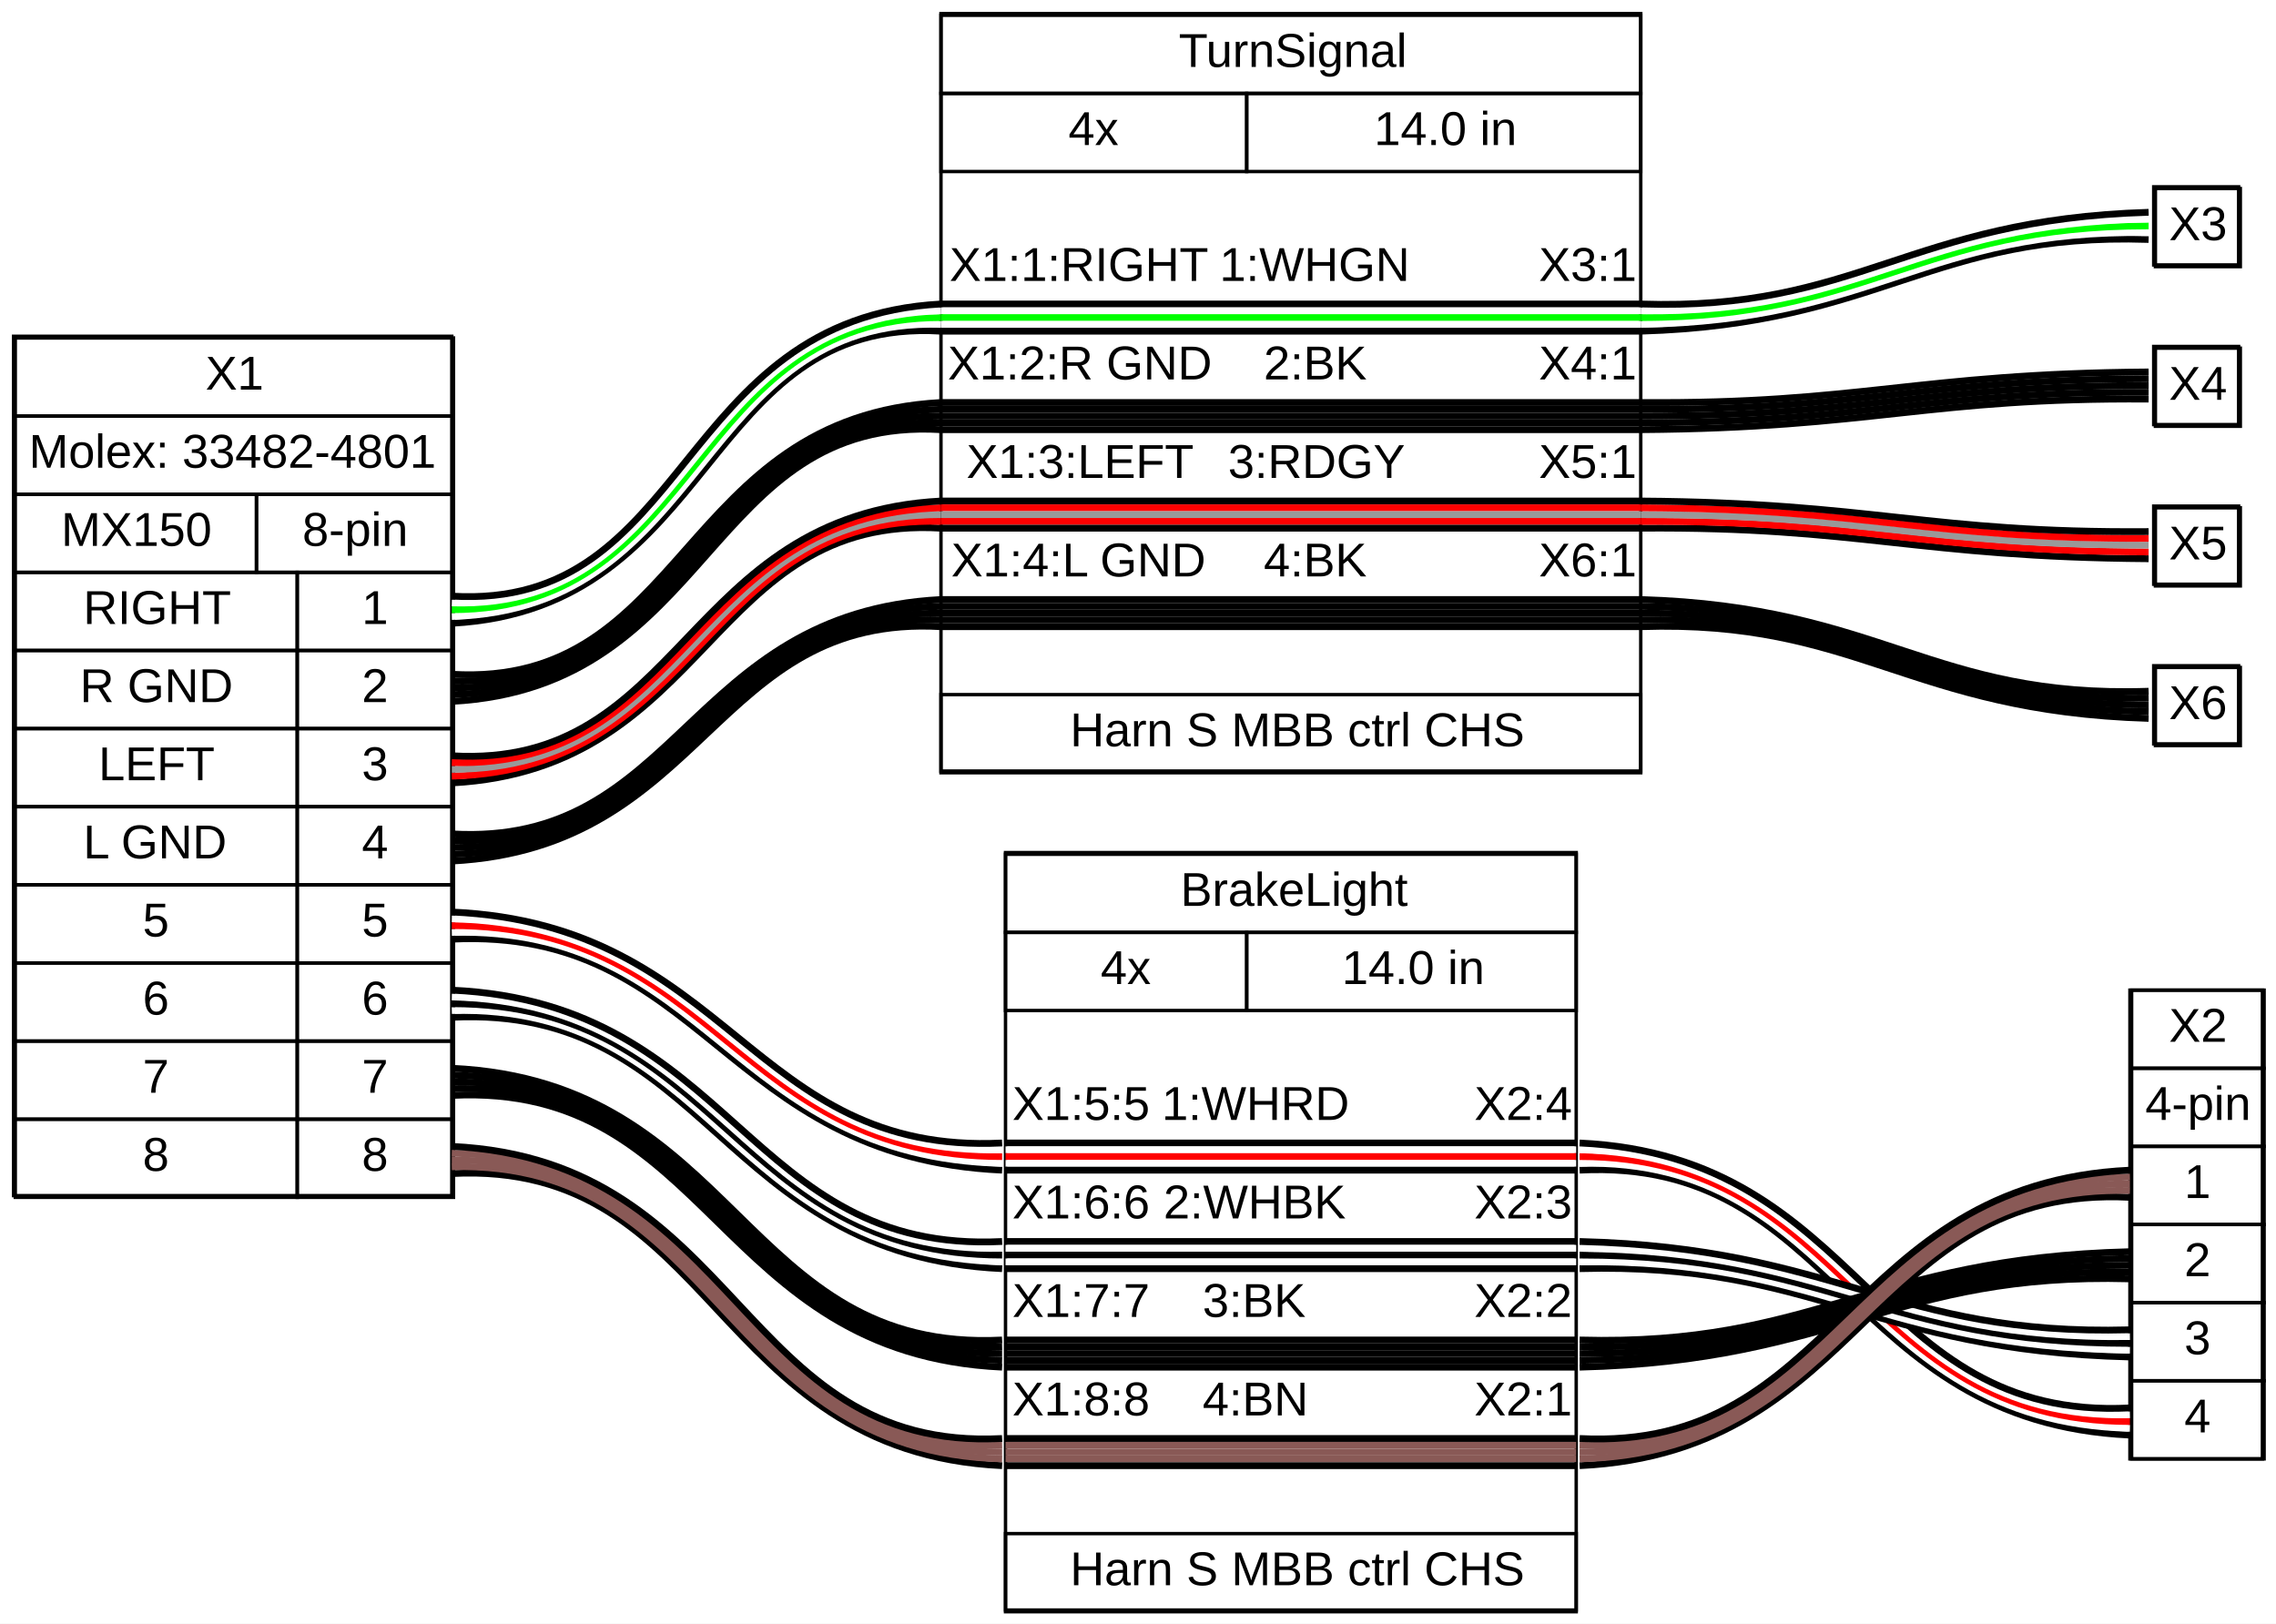
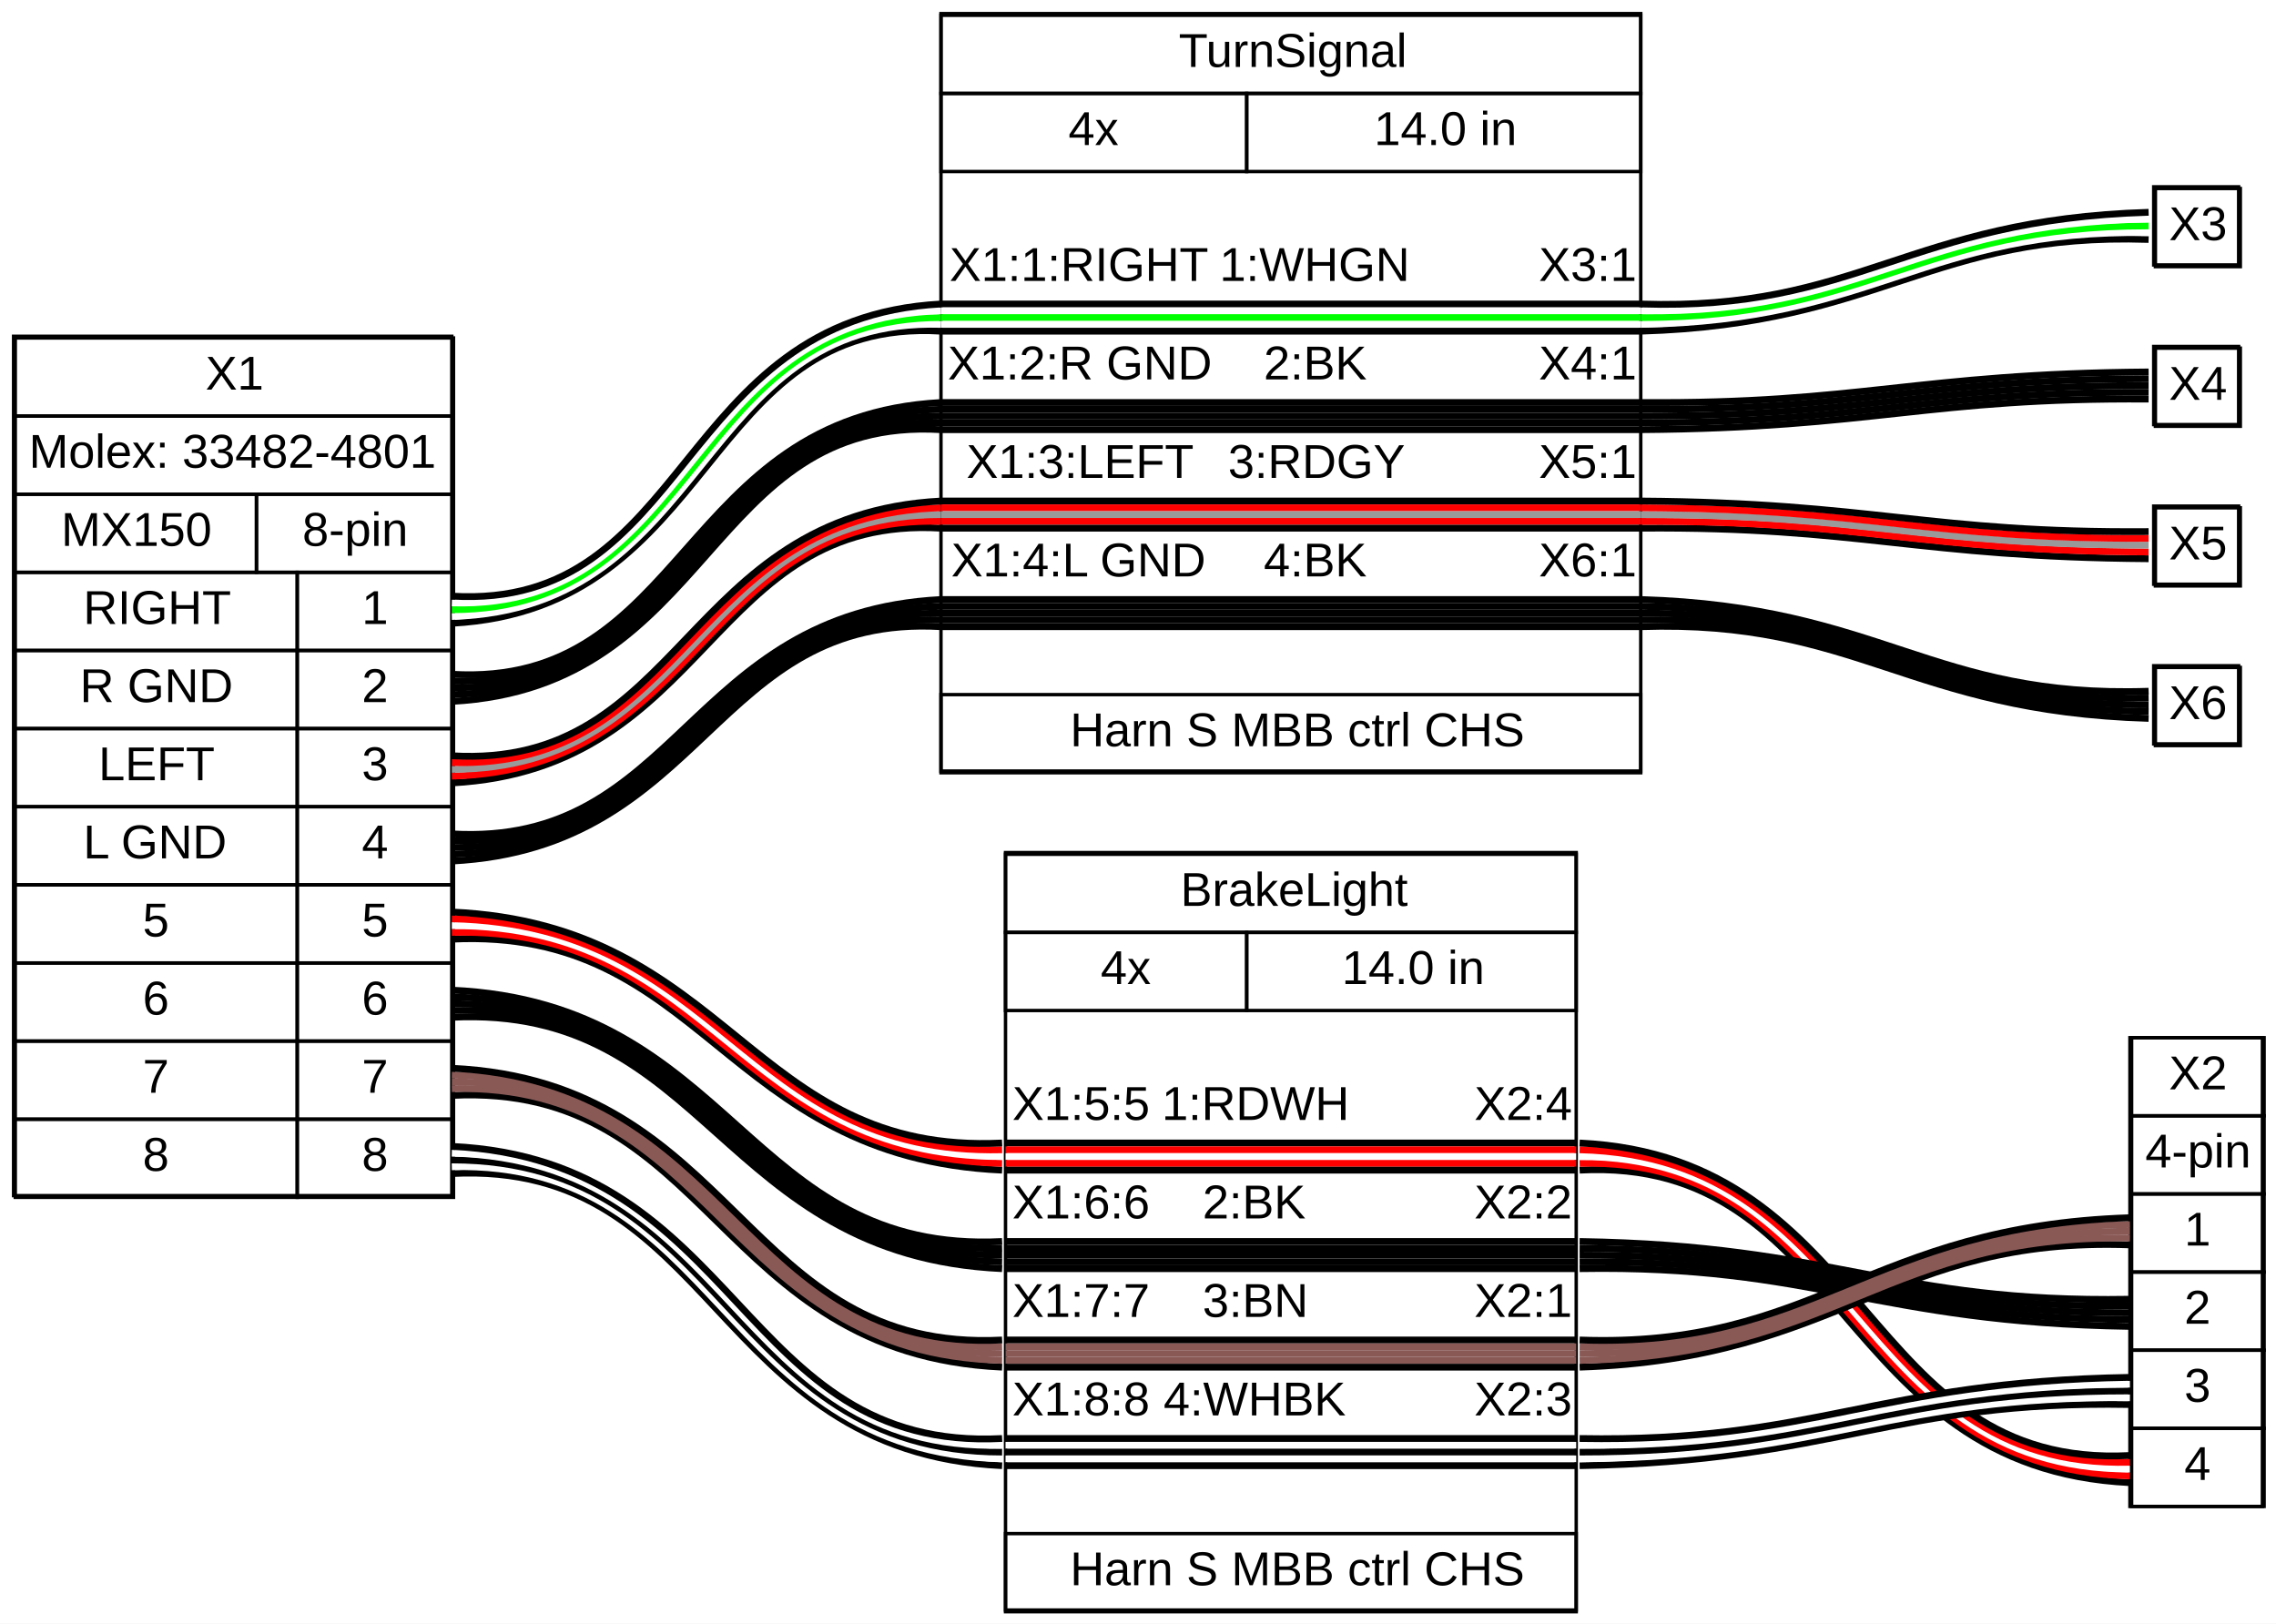
<svg xmlns="http://www.w3.org/2000/svg" width="670pt" height="478pt" viewBox="0.00 0.00 670.00 478.00">
  <g id="graph0" class="graph" transform="scale(1 1) rotate(0) translate(4 474)">
    <polygon fill="#ffffff" stroke="transparent" points="-4,4 -4,-474 666,-474 666,4 -4,4" />
    <g id="node1" class="node">
      <polygon fill="#ffffff" stroke="black" points="129,-375 0,-375 0,-122 129,-122 129,-375" />
      <polygon fill="none" stroke="black" points="0.5,-351.5 0.5,-374.5 129.5,-374.5 129.5,-351.5 0.5,-351.5" />
      <text text-anchor="start" x="56.5" y="-359.3" font-family="arial" font-size="14.00">X1</text>
      <polygon fill="none" stroke="black" points="0.5,-328.5 0.5,-351.5 129.5,-351.5 129.5,-328.5 0.5,-328.5" />
      <text text-anchor="start" x="4.5" y="-336.3" font-family="arial" font-size="14.00">Molex: 33482-4801 </text>
      <polygon fill="none" stroke="black" points="0.5,-305.5 0.5,-328.5 71.5,-328.5 71.5,-305.5 0.5,-305.5" />
      <text text-anchor="start" x="14" y="-313.3" font-family="arial" font-size="14.00">MX150</text>
      <polygon fill="none" stroke="black" points="71.5,-305.5 71.5,-328.5 129.5,-328.5 129.5,-305.5 71.5,-305.5" />
      <text text-anchor="start" x="85" y="-313.3" font-family="arial" font-size="14.00">8-pin</text>
      <polygon fill="none" stroke="black" points="0.5,-282.5 0.5,-305.5 83.5,-305.5 83.5,-282.5 0.5,-282.5" />
      <text text-anchor="start" x="20.5" y="-290.3" font-family="arial" font-size="14.00">RIGHT</text>
      <polygon fill="none" stroke="black" points="83.5,-282.5 83.5,-305.5 129.5,-305.5 129.5,-282.5 83.5,-282.5" />
      <text text-anchor="start" x="102.5" y="-290.3" font-family="arial" font-size="14.00">1</text>
      <polygon fill="none" stroke="black" points="0.5,-259.5 0.5,-282.5 83.5,-282.5 83.5,-259.5 0.5,-259.5" />
      <text text-anchor="start" x="19.5" y="-267.3" font-family="arial" font-size="14.00">R GND</text>
      <polygon fill="none" stroke="black" points="83.5,-259.5 83.5,-282.5 129.5,-282.5 129.5,-259.5 83.5,-259.5" />
      <text text-anchor="start" x="102.5" y="-267.3" font-family="arial" font-size="14.00">2</text>
      <polygon fill="none" stroke="black" points="0.5,-236.5 0.5,-259.5 83.5,-259.5 83.5,-236.5 0.5,-236.5" />
      <text text-anchor="start" x="25" y="-244.3" font-family="arial" font-size="14.00">LEFT</text>
      <polygon fill="none" stroke="black" points="83.5,-236.5 83.5,-259.5 129.5,-259.5 129.5,-236.5 83.5,-236.5" />
      <text text-anchor="start" x="102.5" y="-244.3" font-family="arial" font-size="14.00">3</text>
      <polygon fill="none" stroke="black" points="0.5,-213.5 0.5,-236.5 83.5,-236.5 83.5,-213.5 0.5,-213.5" />
      <text text-anchor="start" x="20.5" y="-221.3" font-family="arial" font-size="14.00">L GND</text>
      <polygon fill="none" stroke="black" points="83.5,-213.5 83.5,-236.5 129.5,-236.5 129.5,-213.5 83.5,-213.5" />
      <text text-anchor="start" x="102.5" y="-221.3" font-family="arial" font-size="14.00">4</text>
      <polygon fill="none" stroke="black" points="0.5,-190.5 0.5,-213.5 83.5,-213.5 83.5,-190.5 0.5,-190.5" />
      <text text-anchor="start" x="38" y="-198.3" font-family="arial" font-size="14.00">5</text>
      <polygon fill="none" stroke="black" points="83.5,-190.5 83.5,-213.5 129.5,-213.5 129.5,-190.5 83.5,-190.5" />
      <text text-anchor="start" x="102.5" y="-198.3" font-family="arial" font-size="14.00">5</text>
      <polygon fill="none" stroke="black" points="0.5,-167.5 0.5,-190.5 83.5,-190.5 83.5,-167.5 0.5,-167.5" />
      <text text-anchor="start" x="38" y="-175.3" font-family="arial" font-size="14.00">6</text>
      <polygon fill="none" stroke="black" points="83.5,-167.5 83.5,-190.5 129.5,-190.5 129.5,-167.5 83.5,-167.5" />
      <text text-anchor="start" x="102.5" y="-175.3" font-family="arial" font-size="14.00">6</text>
      <polygon fill="none" stroke="black" points="0.5,-144.5 0.5,-167.5 83.5,-167.5 83.5,-144.5 0.5,-144.5" />
      <text text-anchor="start" x="38" y="-152.3" font-family="arial" font-size="14.00">7</text>
      <polygon fill="none" stroke="black" points="83.5,-144.5 83.5,-167.5 129.5,-167.5 129.5,-144.5 83.5,-144.5" />
      <text text-anchor="start" x="102.5" y="-152.3" font-family="arial" font-size="14.00">7</text>
      <polygon fill="none" stroke="black" points="0.5,-121.5 0.5,-144.5 83.5,-144.5 83.5,-121.5 0.5,-121.5" />
      <text text-anchor="start" x="38" y="-129.3" font-family="arial" font-size="14.00">8</text>
      <polygon fill="none" stroke="black" points="83.5,-121.5 83.5,-144.5 129.5,-144.5 129.5,-121.5 83.5,-121.5" />
      <text text-anchor="start" x="102.5" y="-129.3" font-family="arial" font-size="14.00">8</text>
    </g>
    <g id="node7" class="node">
      <polygon fill="#ffffff" stroke="black" points="479,-470 273,-470 273,-247 479,-247 479,-470" />
      <polygon fill="none" stroke="black" points="273,-446.5 273,-469.5 479,-469.5 479,-446.5 273,-446.5" />
      <text text-anchor="start" x="343" y="-454.3" font-family="arial" font-size="14.00">TurnSignal</text>
      <polygon fill="none" stroke="black" points="273,-423.5 273,-446.5 363,-446.5 363,-423.5 273,-423.5" />
      <text text-anchor="start" x="310.5" y="-431.3" font-family="arial" font-size="14.00">4x</text>
      <polygon fill="none" stroke="black" points="363,-423.5 363,-446.5 479,-446.5 479,-423.5 363,-423.5" />
      <text text-anchor="start" x="400.5" y="-431.3" font-family="arial" font-size="14.00">14.0 in</text>
      <text text-anchor="start" x="311" y="-410.3" font-family="arial" font-size="14.00"> </text>
      <text text-anchor="start" x="275.5" y="-391.3" font-family="arial" font-size="14.00">X1:1:RIGHT</text>
      <text text-anchor="start" x="355" y="-391.3" font-family="arial" font-size="14.00">     1:WHGN    </text>
      <text text-anchor="start" x="449" y="-391.3" font-family="arial" font-size="14.00">X3:1</text>
      <polygon fill="#000000" stroke="transparent" points="273,-383.5 273,-385.5 479,-385.5 479,-383.5 273,-383.5" />
      <polygon fill="#ffffff" stroke="transparent" points="273,-381.5 273,-383.5 479,-383.5 479,-381.5 273,-381.5" />
      <polygon fill="#00ff00" stroke="transparent" points="273,-379.5 273,-381.5 479,-381.5 479,-379.5 273,-379.5" />
      <polygon fill="#ffffff" stroke="transparent" points="273,-377.5 273,-379.5 479,-379.5 479,-377.5 273,-377.5" />
      <polygon fill="#000000" stroke="transparent" points="273,-375.5 273,-377.5 479,-377.5 479,-375.5 273,-375.5" />
      <text text-anchor="start" x="275" y="-362.3" font-family="arial" font-size="14.00">X1:2:R GND</text>
      <text text-anchor="start" x="368" y="-362.3" font-family="arial" font-size="14.00">     2:BK    </text>
      <text text-anchor="start" x="449" y="-362.3" font-family="arial" font-size="14.00">X4:1</text>
      <polygon fill="#000000" stroke="transparent" points="273,-354.5 273,-356.5 479,-356.5 479,-354.5 273,-354.5" />
      <polygon fill="#000000" stroke="transparent" points="273,-352.5 273,-354.5 479,-354.5 479,-352.5 273,-352.5" />
      <polygon fill="#000000" stroke="transparent" points="273,-350.5 273,-352.5 479,-352.5 479,-350.5 273,-350.5" />
      <polygon fill="#000000" stroke="transparent" points="273,-348.5 273,-350.5 479,-350.5 479,-348.5 273,-348.5" />
      <polygon fill="#000000" stroke="transparent" points="273,-346.5 273,-348.5 479,-348.5 479,-346.5 273,-346.5" />
      <text text-anchor="start" x="280.5" y="-333.3" font-family="arial" font-size="14.00">X1:3:LEFT</text>
      <text text-anchor="start" x="357.5" y="-333.3" font-family="arial" font-size="14.00">     3:RDGY    </text>
      <text text-anchor="start" x="449" y="-333.3" font-family="arial" font-size="14.00">X5:1</text>
      <polygon fill="#000000" stroke="transparent" points="273,-325.5 273,-327.5 479,-327.5 479,-325.5 273,-325.5" />
      <polygon fill="#ff0000" stroke="transparent" points="273,-323.5 273,-325.5 479,-325.5 479,-323.5 273,-323.5" />
      <polygon fill="#999999" stroke="transparent" points="273,-321.5 273,-323.5 479,-323.5 479,-321.5 273,-321.5" />
      <polygon fill="#ff0000" stroke="transparent" points="273,-319.5 273,-321.5 479,-321.5 479,-319.5 273,-319.5" />
      <polygon fill="#000000" stroke="transparent" points="273,-317.5 273,-319.5 479,-319.5 479,-317.5 273,-317.5" />
      <text text-anchor="start" x="276" y="-304.3" font-family="arial" font-size="14.00">X1:4:L GND</text>
      <text text-anchor="start" x="368" y="-304.3" font-family="arial" font-size="14.00">     4:BK    </text>
      <text text-anchor="start" x="449" y="-304.3" font-family="arial" font-size="14.00">X6:1</text>
      <polygon fill="#000000" stroke="transparent" points="273,-296.5 273,-298.5 479,-298.5 479,-296.5 273,-296.5" />
      <polygon fill="#000000" stroke="transparent" points="273,-294.5 273,-296.5 479,-296.5 479,-294.5 273,-294.5" />
      <polygon fill="#000000" stroke="transparent" points="273,-292.5 273,-294.5 479,-294.5 479,-292.5 273,-292.5" />
      <polygon fill="#000000" stroke="transparent" points="273,-290.5 273,-292.5 479,-292.5 479,-290.5 273,-290.5" />
      <polygon fill="#000000" stroke="transparent" points="273,-288.5 273,-290.5 479,-290.5 479,-288.5 273,-288.5" />
      <text text-anchor="start" x="311" y="-275.3" font-family="arial" font-size="14.00"> </text>
      <polygon fill="none" stroke="black" points="273,-246.5 273,-269.5 479,-269.5 479,-246.5 273,-246.5" />
      <text text-anchor="start" x="311" y="-254.3" font-family="arial" font-size="14.00">Harn S MBB ctrl CHS</text>
    </g>
    <g id="edge1" class="edge">
      <path fill="none" stroke="#000000" stroke-width="2" d="M129,-290.5C207.54,-294.74 202.45,-380.74 273,-376.5" />
      <path fill="none" stroke="#ffffff" stroke-width="2" d="M129,-292.5C205.54,-294.62 200.45,-380.62 273,-378.5" />
      <path fill="none" stroke="#00ff00" stroke-width="2" d="M129,-294.5C203.54,-294.5 198.46,-380.5 273,-380.5" />
      <path fill="none" stroke="#ffffff" stroke-width="2" d="M129,-296.5C201.55,-294.38 196.46,-380.38 273,-382.5" />
      <path fill="none" stroke="#000000" stroke-width="2" d="M129,-298.5C199.55,-294.26 194.46,-380.26 273,-384.5" />
    </g>
    <g id="edge2" class="edge">
      <path fill="none" stroke="#000000" stroke-width="2" d="M129,-267.5C206.21,-271.62 203.78,-351.62 273,-347.5" />
      <path fill="none" stroke="#000000" stroke-width="2" d="M129,-269.5C204.21,-271.56 201.79,-351.56 273,-349.5" />
      <path fill="none" stroke="#000000" stroke-width="2" d="M129,-271.5C202.21,-271.5 199.79,-351.5 273,-351.5" />
      <path fill="none" stroke="#000000" stroke-width="2" d="M129,-273.5C200.21,-271.44 197.79,-351.44 273,-353.5" />
      <path fill="none" stroke="#000000" stroke-width="2" d="M129,-275.5C198.22,-271.38 195.79,-351.38 273,-355.5" />
    </g>
    <g id="edge3" class="edge">
      <path fill="none" stroke="#000000" stroke-width="2" d="M129,-243.5C205.16,-247.52 204.84,-322.52 273,-318.5" />
      <path fill="none" stroke="#ff0000" stroke-width="2" d="M129,-245.5C203.16,-247.51 202.84,-322.51 273,-320.5" />
      <path fill="none" stroke="#999999" stroke-width="2" d="M129,-247.5C201.16,-247.5 200.84,-322.5 273,-322.5" />
      <path fill="none" stroke="#ff0000" stroke-width="2" d="M129,-249.5C199.16,-247.49 198.84,-322.49 273,-324.5" />
      <path fill="none" stroke="#000000" stroke-width="2" d="M129,-251.5C197.16,-247.48 196.84,-322.48 273,-326.5" />
    </g>
    <g id="edge4" class="edge">
      <path fill="none" stroke="#000000" stroke-width="2" d="M129,-220.5C203.97,-224.38 206.03,-293.38 273,-289.5" />
      <path fill="none" stroke="#000000" stroke-width="2" d="M129,-222.5C201.97,-224.44 204.03,-293.44 273,-291.5" />
      <path fill="none" stroke="#000000" stroke-width="2" d="M129,-224.5C199.97,-224.5 202.03,-293.5 273,-293.5" />
      <path fill="none" stroke="#000000" stroke-width="2" d="M129,-226.5C197.97,-224.56 200.03,-293.56 273,-295.5" />
      <path fill="none" stroke="#000000" stroke-width="2" d="M129,-228.5C195.97,-224.62 198.03,-293.62 273,-297.5" />
    </g>
    <g id="node8" class="node">
      <polygon fill="#ffffff" stroke="black" points="460,-223 292,-223 292,0 460,0 460,-223" />
      <polygon fill="none" stroke="black" points="292,-199.5 292,-222.5 460,-222.5 460,-199.5 292,-199.5" />
      <text text-anchor="start" x="343.5" y="-207.3" font-family="arial" font-size="14.00">BrakeLight</text>
      <polygon fill="none" stroke="black" points="292,-176.5 292,-199.5 363,-199.5 363,-176.5 292,-176.5" />
      <text text-anchor="start" x="320" y="-184.3" font-family="arial" font-size="14.00">4x</text>
      <polygon fill="none" stroke="black" points="363,-176.5 363,-199.5 460,-199.5 460,-176.5 363,-176.5" />
      <text text-anchor="start" x="391" y="-184.3" font-family="arial" font-size="14.00">14.0 in</text>
      <text text-anchor="start" x="312" y="-163.3" font-family="arial" font-size="14.00"> </text>
      <text text-anchor="start" x="294" y="-144.3" font-family="arial" font-size="14.00">X1:5:5</text>
-       <text text-anchor="start" x="338" y="-144.3" font-family="arial" font-size="14.00">     1:WHRD    </text>
+       <text text-anchor="start" x="338" y="-144.3" font-family="arial" font-size="14.00">     1:RDWH    </text>
      <text text-anchor="start" x="430" y="-144.3" font-family="arial" font-size="14.00">X2:4</text>
      <polygon fill="#000000" stroke="transparent" points="292,-136.5 292,-138.5 460,-138.5 460,-136.5 292,-136.5" />
-       <polygon fill="#ffffff" stroke="transparent" points="292,-134.5 292,-136.5 460,-136.5 460,-134.5 292,-134.5" />
-       <polygon fill="#ff0000" stroke="transparent" points="292,-132.5 292,-134.5 460,-134.5 460,-132.5 292,-132.5" />
-       <polygon fill="#ffffff" stroke="transparent" points="292,-130.5 292,-132.5 460,-132.5 460,-130.5 292,-130.5" />
+       <polygon fill="#ff0000" stroke="transparent" points="292,-134.5 292,-136.5 460,-136.5 460,-134.5 292,-134.5" />
+       <polygon fill="#ffffff" stroke="transparent" points="292,-132.5 292,-134.5 460,-134.5 460,-132.5 292,-132.5" />
+       <polygon fill="#ff0000" stroke="transparent" points="292,-130.5 292,-132.5 460,-132.5 460,-130.5 292,-130.5" />
      <polygon fill="#000000" stroke="transparent" points="292,-128.5 292,-130.5 460,-130.5 460,-128.5 292,-128.5" />
      <text text-anchor="start" x="294" y="-115.3" font-family="arial" font-size="14.00">X1:6:6</text>
-       <text text-anchor="start" x="338.5" y="-115.3" font-family="arial" font-size="14.00">     2:WHBK    </text>
-       <text text-anchor="start" x="430" y="-115.3" font-family="arial" font-size="14.00">X2:3</text>
+       <text text-anchor="start" x="350" y="-115.3" font-family="arial" font-size="14.00">     2:BK    </text>
+       <text text-anchor="start" x="430" y="-115.3" font-family="arial" font-size="14.00">X2:2</text>
      <polygon fill="#000000" stroke="transparent" points="292,-107.5 292,-109.5 460,-109.5 460,-107.5 292,-107.5" />
-       <polygon fill="#ffffff" stroke="transparent" points="292,-105.5 292,-107.5 460,-107.5 460,-105.5 292,-105.5" />
+       <polygon fill="#000000" stroke="transparent" points="292,-105.5 292,-107.5 460,-107.5 460,-105.5 292,-105.5" />
      <polygon fill="#000000" stroke="transparent" points="292,-103.5 292,-105.5 460,-105.5 460,-103.5 292,-103.5" />
-       <polygon fill="#ffffff" stroke="transparent" points="292,-101.5 292,-103.5 460,-103.5 460,-101.5 292,-101.5" />
+       <polygon fill="#000000" stroke="transparent" points="292,-101.5 292,-103.5 460,-103.5 460,-101.5 292,-101.5" />
      <polygon fill="#000000" stroke="transparent" points="292,-99.5 292,-101.5 460,-101.5 460,-99.5 292,-99.5" />
      <text text-anchor="start" x="294" y="-86.3" font-family="arial" font-size="14.00">X1:7:7</text>
-       <text text-anchor="start" x="350" y="-86.3" font-family="arial" font-size="14.00">     3:BK    </text>
-       <text text-anchor="start" x="430" y="-86.3" font-family="arial" font-size="14.00">X2:2</text>
+       <text text-anchor="start" x="350" y="-86.3" font-family="arial" font-size="14.00">     3:BN    </text>
+       <text text-anchor="start" x="430" y="-86.3" font-family="arial" font-size="14.00">X2:1</text>
      <polygon fill="#000000" stroke="transparent" points="292,-78.5 292,-80.5 460,-80.5 460,-78.5 292,-78.5" />
-       <polygon fill="#000000" stroke="transparent" points="292,-76.5 292,-78.5 460,-78.5 460,-76.5 292,-76.5" />
-       <polygon fill="#000000" stroke="transparent" points="292,-74.5 292,-76.5 460,-76.5 460,-74.5 292,-74.5" />
-       <polygon fill="#000000" stroke="transparent" points="292,-72.5 292,-74.5 460,-74.5 460,-72.5 292,-72.5" />
+       <polygon fill="#895956" stroke="transparent" points="292,-76.5 292,-78.5 460,-78.5 460,-76.5 292,-76.5" />
+       <polygon fill="#895956" stroke="transparent" points="292,-74.5 292,-76.5 460,-76.5 460,-74.5 292,-74.5" />
+       <polygon fill="#895956" stroke="transparent" points="292,-72.5 292,-74.5 460,-74.5 460,-72.5 292,-72.5" />
      <polygon fill="#000000" stroke="transparent" points="292,-70.5 292,-72.5 460,-72.5 460,-70.5 292,-70.5" />
      <text text-anchor="start" x="294" y="-57.3" font-family="arial" font-size="14.00">X1:8:8</text>
-       <text text-anchor="start" x="350" y="-57.3" font-family="arial" font-size="14.00">     4:BN    </text>
-       <text text-anchor="start" x="430" y="-57.3" font-family="arial" font-size="14.00">X2:1</text>
+       <text text-anchor="start" x="338.5" y="-57.3" font-family="arial" font-size="14.00">     4:WHBK    </text>
+       <text text-anchor="start" x="430" y="-57.3" font-family="arial" font-size="14.00">X2:3</text>
      <polygon fill="#000000" stroke="transparent" points="292,-49.5 292,-51.5 460,-51.5 460,-49.5 292,-49.5" />
-       <polygon fill="#895956" stroke="transparent" points="292,-47.5 292,-49.5 460,-49.5 460,-47.5 292,-47.5" />
-       <polygon fill="#895956" stroke="transparent" points="292,-45.5 292,-47.5 460,-47.5 460,-45.5 292,-45.5" />
-       <polygon fill="#895956" stroke="transparent" points="292,-43.5 292,-45.5 460,-45.5 460,-43.5 292,-43.5" />
+       <polygon fill="#ffffff" stroke="transparent" points="292,-47.5 292,-49.5 460,-49.5 460,-47.5 292,-47.5" />
+       <polygon fill="#000000" stroke="transparent" points="292,-45.5 292,-47.5 460,-47.5 460,-45.5 292,-45.5" />
+       <polygon fill="#ffffff" stroke="transparent" points="292,-43.5 292,-45.5 460,-45.5 460,-43.5 292,-43.5" />
      <polygon fill="#000000" stroke="transparent" points="292,-41.5 292,-43.5 460,-43.5 460,-41.5 292,-41.5" />
      <text text-anchor="start" x="312" y="-28.3" font-family="arial" font-size="14.00"> </text>
      <polygon fill="none" stroke="black" points="292,0.5 292,-22.5 460,-22.5 460,0.5 292,0.5" />
      <text text-anchor="start" x="311" y="-7.3" font-family="arial" font-size="14.00">Harn S MBB ctrl CHS</text>
    </g>
    <g id="edge9" class="edge">
      <path fill="none" stroke="#000000" stroke-width="2" d="M129,-197.5C203.1,-201.16 208.93,-133.16 291,-129.5" />
-       <path fill="none" stroke="#ffffff" stroke-width="2" d="M129,-199.5C205.09,-201.33 210.92,-133.33 291,-131.5" />
-       <path fill="none" stroke="#ff0000" stroke-width="2" d="M129,-201.5C207.09,-201.5 212.91,-133.5 291,-133.5" />
-       <path fill="none" stroke="#ffffff" stroke-width="2" d="M129,-203.5C209.08,-201.67 214.91,-133.67 291,-135.5" />
+       <path fill="none" stroke="#ff0000" stroke-width="2" d="M129,-199.5C205.09,-201.33 210.92,-133.33 291,-131.5" />
+       <path fill="none" stroke="#ffffff" stroke-width="2" d="M129,-201.5C207.09,-201.5 212.91,-133.5 291,-133.5" />
+       <path fill="none" stroke="#ff0000" stroke-width="2" d="M129,-203.5C209.08,-201.67 214.91,-133.67 291,-135.5" />
      <path fill="none" stroke="#000000" stroke-width="2" d="M129,-205.5C211.07,-201.84 216.9,-133.84 291,-137.5" />
    </g>
    <g id="edge11" class="edge">
      <path fill="none" stroke="#000000" stroke-width="2" d="M129,-174.5C204.16,-178.3 207.85,-104.3 291,-100.5" />
-       <path fill="none" stroke="#ffffff" stroke-width="2" d="M129,-176.5C206.16,-178.4 209.85,-104.4 291,-102.5" />
+       <path fill="none" stroke="#000000" stroke-width="2" d="M129,-176.5C206.16,-178.4 209.85,-104.4 291,-102.5" />
      <path fill="none" stroke="#000000" stroke-width="2" d="M129,-178.5C208.16,-178.5 211.84,-104.5 291,-104.5" />
-       <path fill="none" stroke="#ffffff" stroke-width="2" d="M129,-180.5C210.15,-178.6 213.84,-104.6 291,-106.5" />
+       <path fill="none" stroke="#000000" stroke-width="2" d="M129,-180.5C210.15,-178.6 213.84,-104.6 291,-106.5" />
      <path fill="none" stroke="#000000" stroke-width="2" d="M129,-182.5C212.15,-178.7 215.84,-104.7 291,-108.5" />
    </g>
    <g id="edge13" class="edge">
      <path fill="none" stroke="#000000" stroke-width="2" d="M129,-151.5C205.3,-155.43 206.7,-75.43 291,-71.5" />
-       <path fill="none" stroke="#000000" stroke-width="2" d="M129,-153.5C207.3,-155.47 208.7,-75.47 291,-73.5" />
-       <path fill="none" stroke="#000000" stroke-width="2" d="M129,-155.5C209.3,-155.5 210.7,-75.5 291,-75.5" />
-       <path fill="none" stroke="#000000" stroke-width="2" d="M129,-157.5C211.3,-155.53 212.7,-75.53 291,-77.5" />
+       <path fill="none" stroke="#895956" stroke-width="2" d="M129,-153.5C207.3,-155.47 208.7,-75.47 291,-73.5" />
+       <path fill="none" stroke="#895956" stroke-width="2" d="M129,-155.5C209.3,-155.5 210.7,-75.5 291,-75.5" />
+       <path fill="none" stroke="#895956" stroke-width="2" d="M129,-157.5C211.3,-155.53 212.7,-75.53 291,-77.5" />
      <path fill="none" stroke="#000000" stroke-width="2" d="M129,-159.5C213.3,-155.57 214.7,-75.57 291,-79.5" />
    </g>
    <g id="edge15" class="edge">
      <path fill="none" stroke="#000000" stroke-width="2" d="M129,-128.5C206.52,-132.55 205.48,-46.55 291,-42.5" />
-       <path fill="none" stroke="#895956" stroke-width="2" d="M129,-130.5C208.52,-132.52 207.48,-46.52 291,-44.5" />
-       <path fill="none" stroke="#895956" stroke-width="2" d="M129,-132.5C210.52,-132.5 209.48,-46.5 291,-46.5" />
-       <path fill="none" stroke="#895956" stroke-width="2" d="M129,-134.5C212.52,-132.48 211.48,-46.48 291,-48.5" />
+       <path fill="none" stroke="#ffffff" stroke-width="2" d="M129,-130.5C208.52,-132.52 207.48,-46.52 291,-44.5" />
+       <path fill="none" stroke="#000000" stroke-width="2" d="M129,-132.5C210.52,-132.5 209.48,-46.5 291,-46.5" />
+       <path fill="none" stroke="#ffffff" stroke-width="2" d="M129,-134.5C212.52,-132.48 211.48,-46.48 291,-48.5" />
      <path fill="none" stroke="#000000" stroke-width="2" d="M129,-136.5C214.52,-132.45 213.48,-46.45 291,-50.5" />
    </g>
    <g id="node2" class="node">
-       <polygon fill="#ffffff" stroke="black" points="662,-182.5 623,-182.5 623,-44.5 662,-44.5 662,-182.5" />
-       <polygon fill="none" stroke="black" points="623.5,-159.5 623.5,-182.5 662.5,-182.5 662.5,-159.5 623.5,-159.5" />
-       <text text-anchor="start" x="634.5" y="-167.3" font-family="arial" font-size="14.00">X2</text>
-       <polygon fill="none" stroke="black" points="623.5,-136.5 623.5,-159.5 662.5,-159.5 662.5,-136.5 623.5,-136.5" />
-       <text text-anchor="start" x="627.5" y="-144.3" font-family="arial" font-size="14.00">4-pin</text>
-       <polygon fill="none" stroke="black" points="623.5,-113.5 623.5,-136.5 662.5,-136.5 662.5,-113.5 623.5,-113.5" />
-       <text text-anchor="start" x="639" y="-121.3" font-family="arial" font-size="14.00">1</text>
-       <polygon fill="none" stroke="black" points="623.5,-90.5 623.5,-113.5 662.5,-113.5 662.5,-90.5 623.5,-90.5" />
-       <text text-anchor="start" x="639" y="-98.3" font-family="arial" font-size="14.00">2</text>
-       <polygon fill="none" stroke="black" points="623.5,-67.5 623.5,-90.5 662.5,-90.5 662.5,-67.5 623.5,-67.5" />
-       <text text-anchor="start" x="639" y="-75.3" font-family="arial" font-size="14.00">3</text>
-       <polygon fill="none" stroke="black" points="623.5,-44.5 623.5,-67.5 662.5,-67.5 662.5,-44.5 623.5,-44.5" />
-       <text text-anchor="start" x="639" y="-52.3" font-family="arial" font-size="14.00">4</text>
+       <polygon fill="#ffffff" stroke="black" points="662,-168.5 623,-168.5 623,-30.5 662,-30.5 662,-168.5" />
+       <polygon fill="none" stroke="black" points="623.5,-145.5 623.5,-168.5 662.5,-168.5 662.5,-145.5 623.5,-145.5" />
+       <text text-anchor="start" x="634.5" y="-153.3" font-family="arial" font-size="14.00">X2</text>
+       <polygon fill="none" stroke="black" points="623.5,-122.5 623.5,-145.5 662.5,-145.5 662.5,-122.5 623.5,-122.5" />
+       <text text-anchor="start" x="627.5" y="-130.3" font-family="arial" font-size="14.00">4-pin</text>
+       <polygon fill="none" stroke="black" points="623.5,-99.5 623.5,-122.5 662.5,-122.5 662.5,-99.5 623.5,-99.5" />
+       <text text-anchor="start" x="639" y="-107.3" font-family="arial" font-size="14.00">1</text>
+       <polygon fill="none" stroke="black" points="623.5,-76.5 623.5,-99.5 662.5,-99.5 662.5,-76.5 623.5,-76.5" />
+       <text text-anchor="start" x="639" y="-84.3" font-family="arial" font-size="14.00">2</text>
+       <polygon fill="none" stroke="black" points="623.5,-53.5 623.5,-76.5 662.5,-76.5 662.5,-53.5 623.5,-53.5" />
+       <text text-anchor="start" x="639" y="-61.3" font-family="arial" font-size="14.00">3</text>
+       <polygon fill="none" stroke="black" points="623.5,-30.5 623.5,-53.5 662.5,-53.5 662.5,-30.5 623.5,-30.5" />
+       <text text-anchor="start" x="639" y="-38.3" font-family="arial" font-size="14.00">4</text>
    </g>
    <g id="node3" class="node">
      <polygon fill="#ffffff" stroke="black" points="655,-419 630,-419 630,-396 655,-396 655,-419" />
      <polygon fill="none" stroke="black" points="630.5,-395.5 630.5,-418.5 655.5,-418.5 655.5,-395.5 630.5,-395.5" />
      <text text-anchor="start" x="634.5" y="-403.3" font-family="arial" font-size="14.00">X3</text>
    </g>
    <g id="node4" class="node">
      <polygon fill="#ffffff" stroke="black" points="655,-372 630,-372 630,-349 655,-349 655,-372" />
      <polygon fill="none" stroke="black" points="630.5,-348.5 630.5,-371.5 655.5,-371.5 655.5,-348.5 630.5,-348.5" />
      <text text-anchor="start" x="634.5" y="-356.3" font-family="arial" font-size="14.00">X4</text>
    </g>
    <g id="node5" class="node">
      <polygon fill="#ffffff" stroke="black" points="655,-325 630,-325 630,-302 655,-302 655,-325" />
      <polygon fill="none" stroke="black" points="630.5,-301.5 630.5,-324.5 655.5,-324.5 655.5,-301.5 630.5,-301.5" />
      <text text-anchor="start" x="634.5" y="-309.3" font-family="arial" font-size="14.00">X5</text>
    </g>
    <g id="node6" class="node">
      <polygon fill="#ffffff" stroke="black" points="655,-278 630,-278 630,-255 655,-255 655,-278" />
      <polygon fill="none" stroke="black" points="630.5,-254.5 630.5,-277.5 655.5,-277.5 655.5,-254.5 630.5,-254.5" />
      <text text-anchor="start" x="634.5" y="-262.3" font-family="arial" font-size="14.00">X6</text>
    </g>
    <g id="edge5" class="edge">
      <path fill="none" stroke="#000000" stroke-width="2" d="M479,-376.5C550.05,-378.61 564.51,-405.61 628.5,-403.5" />
      <path fill="none" stroke="#ffffff" stroke-width="2" d="M479,-378.5C548.28,-379.56 562.74,-406.56 628.5,-405.5" />
      <path fill="none" stroke="#00ff00" stroke-width="2" d="M479,-380.5C546.52,-380.5 560.98,-407.5 628.5,-407.5" />
      <path fill="none" stroke="#ffffff" stroke-width="2" d="M479,-382.5C544.76,-381.44 559.22,-408.44 628.5,-409.5" />
      <path fill="none" stroke="#000000" stroke-width="2" d="M479,-384.5C542.99,-382.39 557.45,-409.39 628.5,-411.5" />
    </g>
    <g id="edge6" class="edge">
      <path fill="none" stroke="#000000" stroke-width="2" d="M479,-347.5C547.49,-347.99 563.86,-356.99 628.5,-356.5" />
      <path fill="none" stroke="#000000" stroke-width="2" d="M479,-349.5C546.53,-349.75 562.9,-358.75 628.5,-358.5" />
      <path fill="none" stroke="#000000" stroke-width="2" d="M479,-351.5C545.56,-351.5 561.94,-360.5 628.5,-360.5" />
      <path fill="none" stroke="#000000" stroke-width="2" d="M479,-353.5C544.6,-353.25 560.97,-362.25 628.5,-362.5" />
      <path fill="none" stroke="#000000" stroke-width="2" d="M479,-355.5C543.64,-355.01 560.01,-364.01 628.5,-364.5" />
    </g>
    <g id="edge7" class="edge">
      <path fill="none" stroke="#000000" stroke-width="2" d="M479,-318.5C543.64,-318.99 560.01,-309.99 628.5,-309.5" />
      <path fill="none" stroke="#ff0000" stroke-width="2" d="M479,-320.5C544.6,-320.75 560.97,-311.75 628.5,-311.5" />
      <path fill="none" stroke="#999999" stroke-width="2" d="M479,-322.5C545.56,-322.5 561.94,-313.5 628.5,-313.5" />
      <path fill="none" stroke="#ff0000" stroke-width="2" d="M479,-324.5C546.53,-324.25 562.9,-315.25 628.5,-315.5" />
      <path fill="none" stroke="#000000" stroke-width="2" d="M479,-326.5C547.49,-326.01 563.86,-317.01 628.5,-317.5" />
    </g>
    <g id="edge8" class="edge">
      <path fill="none" stroke="#000000" stroke-width="2" d="M479,-289.5C542.99,-291.61 557.45,-264.61 628.5,-262.5" />
      <path fill="none" stroke="#000000" stroke-width="2" d="M479,-291.5C544.76,-292.56 559.22,-265.56 628.5,-264.5" />
      <path fill="none" stroke="#000000" stroke-width="2" d="M479,-293.5C546.52,-293.5 560.98,-266.5 628.5,-266.5" />
      <path fill="none" stroke="#000000" stroke-width="2" d="M479,-295.5C548.28,-294.44 562.74,-267.44 628.5,-268.5" />
      <path fill="none" stroke="#000000" stroke-width="2" d="M479,-297.5C550.05,-295.39 564.51,-268.39 628.5,-270.5" />
    </g>
    <g id="edge10" class="edge">
-       <path fill="none" stroke="#000000" stroke-width="2" d="M461,-129.5C536.91,-133.39 539.09,-55.39 623,-51.5" />
-       <path fill="none" stroke="#ffffff" stroke-width="2" d="M461,-131.5C538.91,-133.44 541.09,-55.44 623,-53.5" />
-       <path fill="none" stroke="#ff0000" stroke-width="2" d="M461,-133.5C540.91,-133.5 543.09,-55.5 623,-55.5" />
-       <path fill="none" stroke="#ffffff" stroke-width="2" d="M461,-135.5C542.91,-133.56 545.09,-55.56 623,-57.5" />
-       <path fill="none" stroke="#000000" stroke-width="2" d="M461,-137.5C544.91,-133.61 547.09,-55.61 623,-59.5" />
+       <path fill="none" stroke="#000000" stroke-width="2" d="M461,-129.5C539.8,-133.66 536.2,-41.66 623,-37.5" />
+       <path fill="none" stroke="#ff0000" stroke-width="2" d="M461,-131.5C541.8,-133.58 538.2,-41.58 623,-39.5" />
+       <path fill="none" stroke="#ffffff" stroke-width="2" d="M461,-133.5C543.8,-133.5 540.2,-41.5 623,-41.5" />
+       <path fill="none" stroke="#ff0000" stroke-width="2" d="M461,-135.5C545.8,-133.42 542.2,-41.42 623,-43.5" />
+       <path fill="none" stroke="#000000" stroke-width="2" d="M461,-137.5C547.8,-133.34 544.2,-41.34 623,-45.5" />
    </g>
    <g id="edge12" class="edge">
-       <path fill="none" stroke="#000000" stroke-width="2" d="M461,-100.5C530.52,-102.39 546.68,-76.39 623,-74.5" />
-       <path fill="none" stroke="#ffffff" stroke-width="2" d="M461,-102.5C532.22,-103.44 548.38,-77.44 623,-76.5" />
-       <path fill="none" stroke="#000000" stroke-width="2" d="M461,-104.5C533.92,-104.5 550.08,-78.5 623,-78.5" />
-       <path fill="none" stroke="#ffffff" stroke-width="2" d="M461,-106.5C535.62,-105.56 551.78,-79.56 623,-80.5" />
-       <path fill="none" stroke="#000000" stroke-width="2" d="M461,-108.5C537.32,-106.61 553.48,-80.61 623,-82.5" />
+       <path fill="none" stroke="#000000" stroke-width="2" d="M461,-100.5C530.58,-101.65 547.79,-84.65 623,-83.5" />
+       <path fill="none" stroke="#000000" stroke-width="2" d="M461,-102.5C531.99,-103.08 549.2,-86.08 623,-85.5" />
+       <path fill="none" stroke="#000000" stroke-width="2" d="M461,-104.5C533.4,-104.5 550.6,-87.5 623,-87.5" />
+       <path fill="none" stroke="#000000" stroke-width="2" d="M461,-106.5C534.8,-105.92 552.01,-88.92 623,-89.5" />
+       <path fill="none" stroke="#000000" stroke-width="2" d="M461,-108.5C536.21,-107.35 553.42,-90.35 623,-91.5" />
    </g>
    <g id="edge14" class="edge">
-       <path fill="none" stroke="#000000" stroke-width="2" d="M461,-71.5C537.32,-73.39 553.48,-99.39 623,-97.5" />
-       <path fill="none" stroke="#000000" stroke-width="2" d="M461,-73.5C535.62,-74.44 551.78,-100.44 623,-99.5" />
-       <path fill="none" stroke="#000000" stroke-width="2" d="M461,-75.5C533.92,-75.5 550.08,-101.5 623,-101.5" />
-       <path fill="none" stroke="#000000" stroke-width="2" d="M461,-77.5C532.22,-76.56 548.38,-102.56 623,-103.5" />
-       <path fill="none" stroke="#000000" stroke-width="2" d="M461,-79.5C530.52,-77.61 546.68,-103.61 623,-105.5" />
+       <path fill="none" stroke="#000000" stroke-width="2" d="M461,-71.5C538.47,-74.01 552.95,-110.01 623,-107.5" />
+       <path fill="none" stroke="#895956" stroke-width="2" d="M461,-73.5C536.61,-74.75 551.1,-110.75 623,-109.5" />
+       <path fill="none" stroke="#895956" stroke-width="2" d="M461,-75.5C534.76,-75.5 549.24,-111.5 623,-111.5" />
+       <path fill="none" stroke="#895956" stroke-width="2" d="M461,-77.5C532.9,-76.25 547.39,-112.25 623,-113.5" />
+       <path fill="none" stroke="#000000" stroke-width="2" d="M461,-79.5C531.05,-76.99 545.53,-112.99 623,-115.5" />
    </g>
    <g id="edge16" class="edge">
-       <path fill="none" stroke="#000000" stroke-width="2" d="M461,-42.5C545.1,-46.41 546.89,-125.41 623,-121.5" />
-       <path fill="none" stroke="#895956" stroke-width="2" d="M461,-44.5C543.1,-46.45 544.89,-125.45 623,-123.5" />
-       <path fill="none" stroke="#895956" stroke-width="2" d="M461,-46.5C541.1,-46.5 542.9,-125.5 623,-125.5" />
-       <path fill="none" stroke="#895956" stroke-width="2" d="M461,-48.5C539.11,-46.55 540.9,-125.55 623,-127.5" />
-       <path fill="none" stroke="#000000" stroke-width="2" d="M461,-50.5C537.11,-46.59 538.9,-125.59 623,-129.5" />
+       <path fill="none" stroke="#000000" stroke-width="2" d="M461,-42.5C536.34,-43.74 553.46,-61.74 623,-60.5" />
+       <path fill="none" stroke="#ffffff" stroke-width="2" d="M461,-44.5C534.89,-45.12 552.01,-63.12 623,-62.5" />
+       <path fill="none" stroke="#000000" stroke-width="2" d="M461,-46.5C533.44,-46.5 550.56,-64.5 623,-64.5" />
+       <path fill="none" stroke="#ffffff" stroke-width="2" d="M461,-48.5C531.99,-47.88 549.11,-65.88 623,-66.5" />
+       <path fill="none" stroke="#000000" stroke-width="2" d="M461,-50.5C530.54,-49.26 547.66,-67.26 623,-68.5" />
    </g>
  </g>
</svg>
